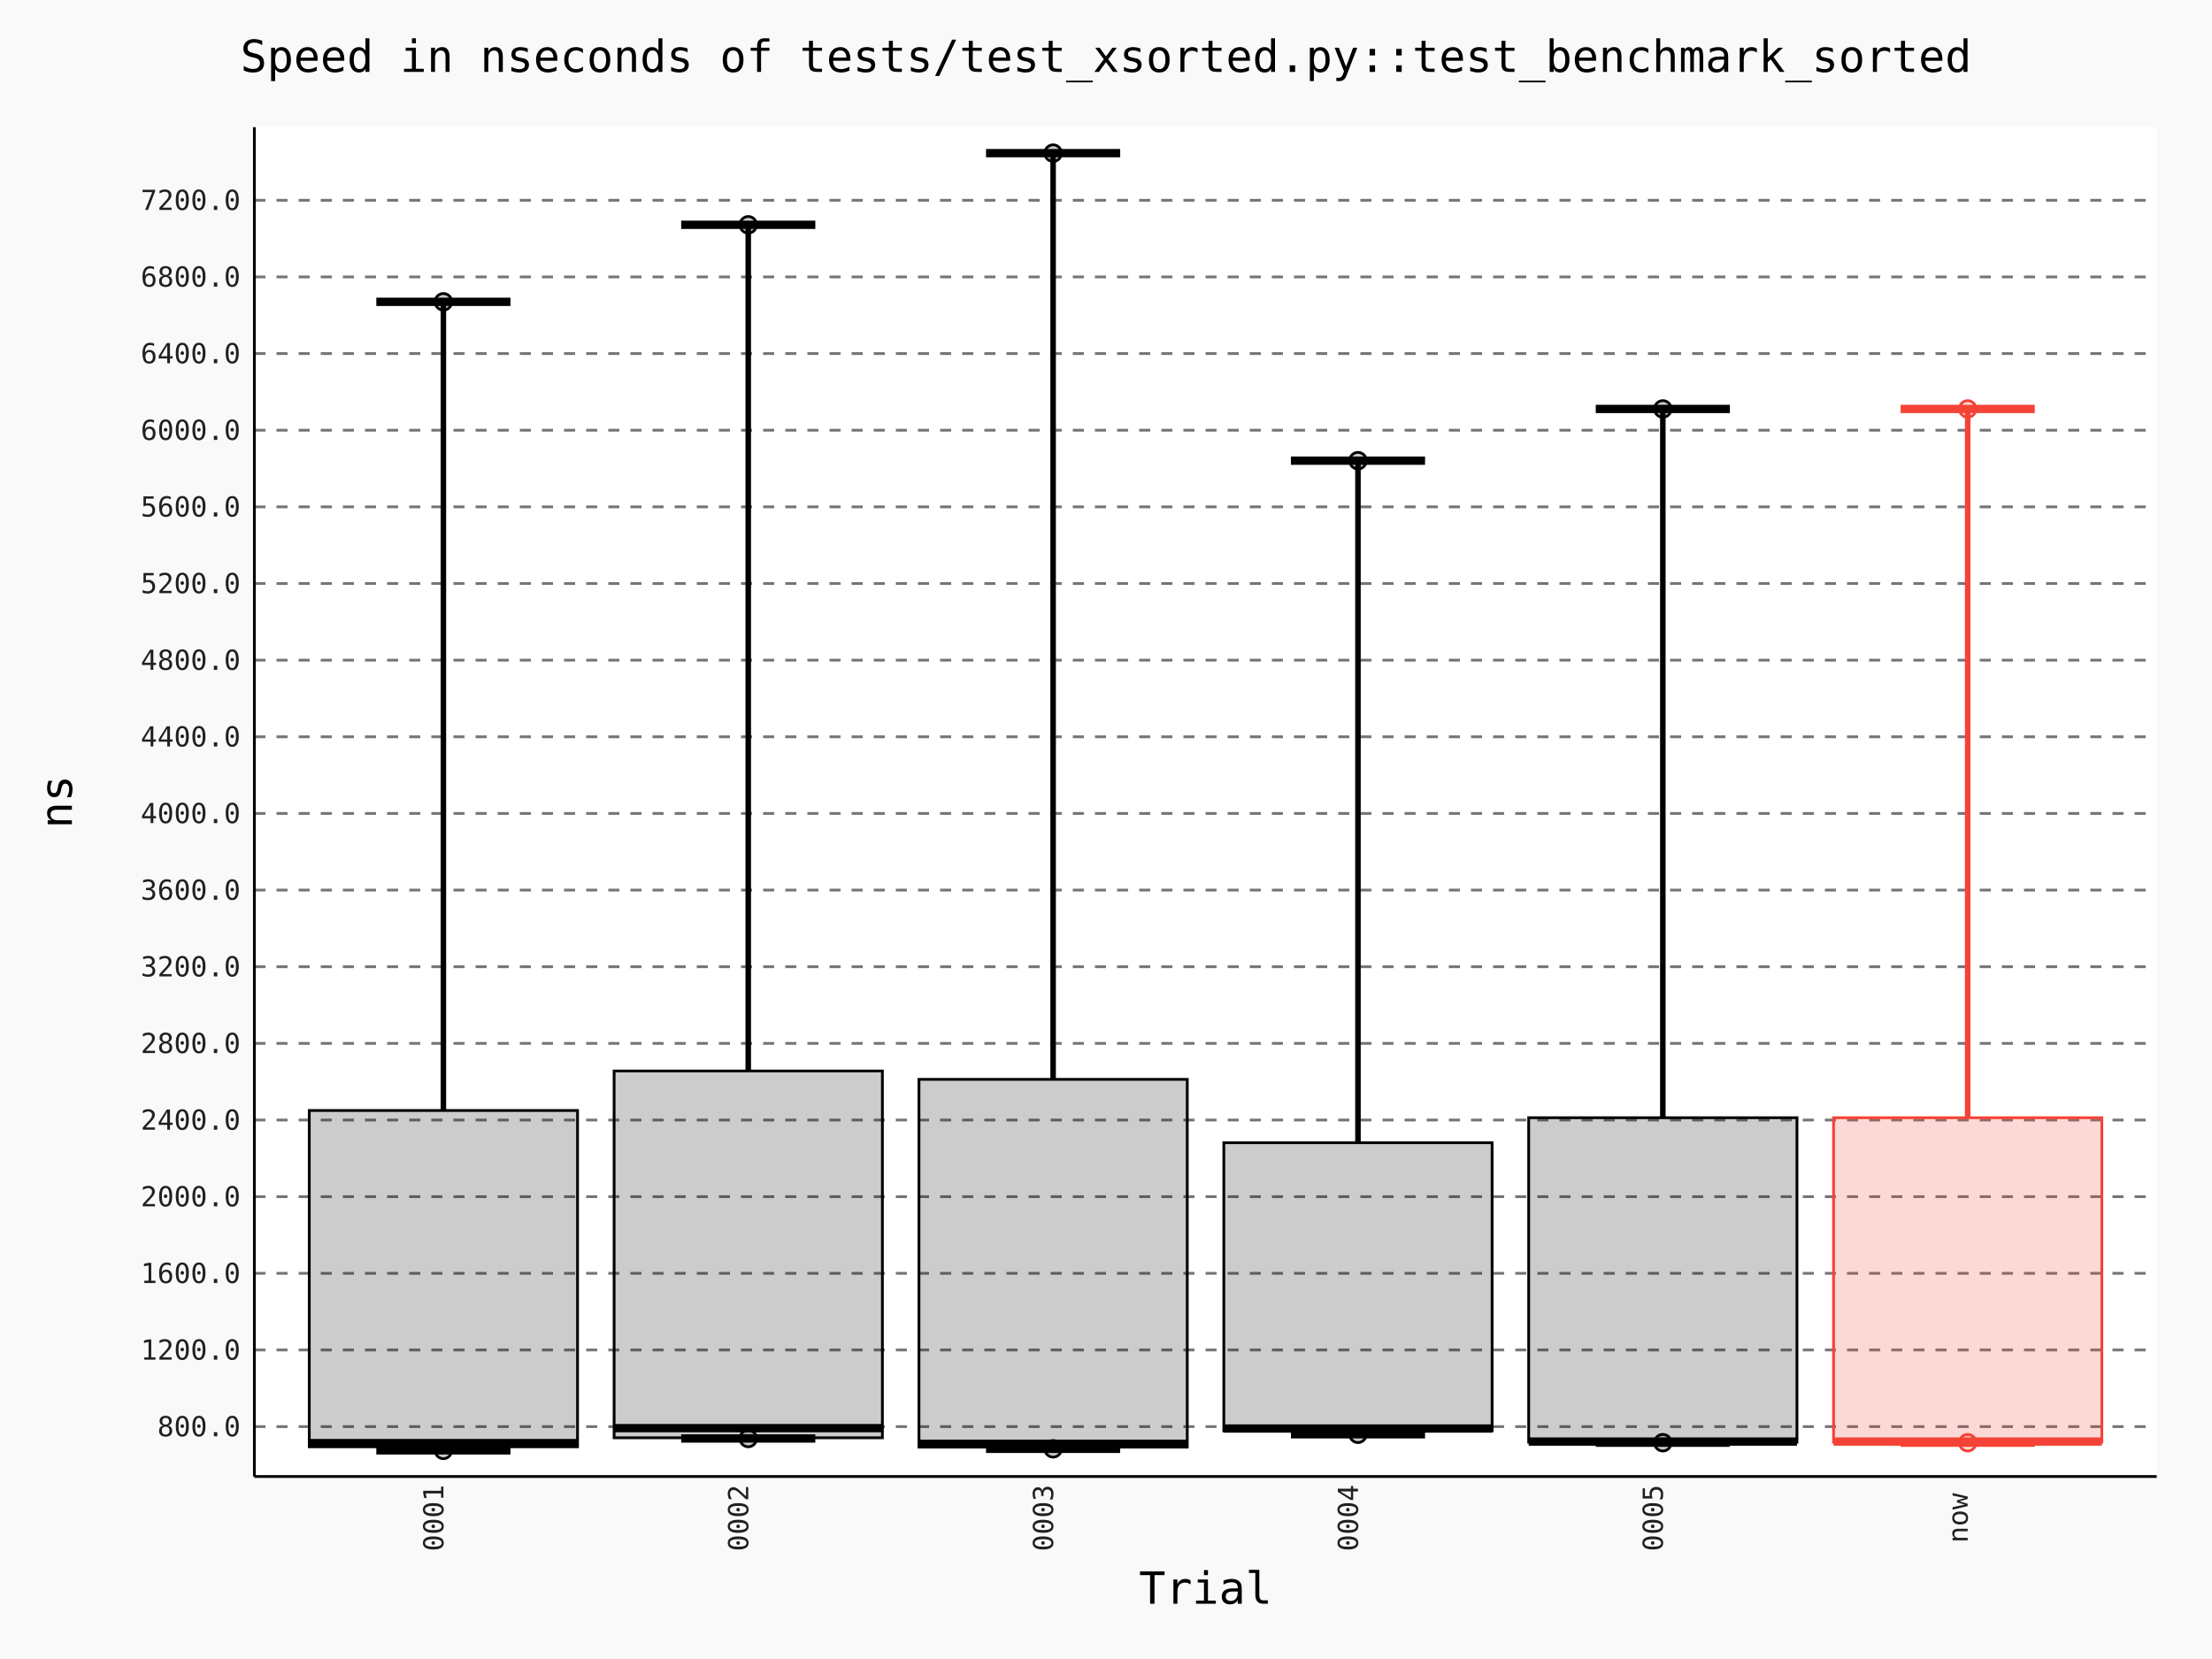
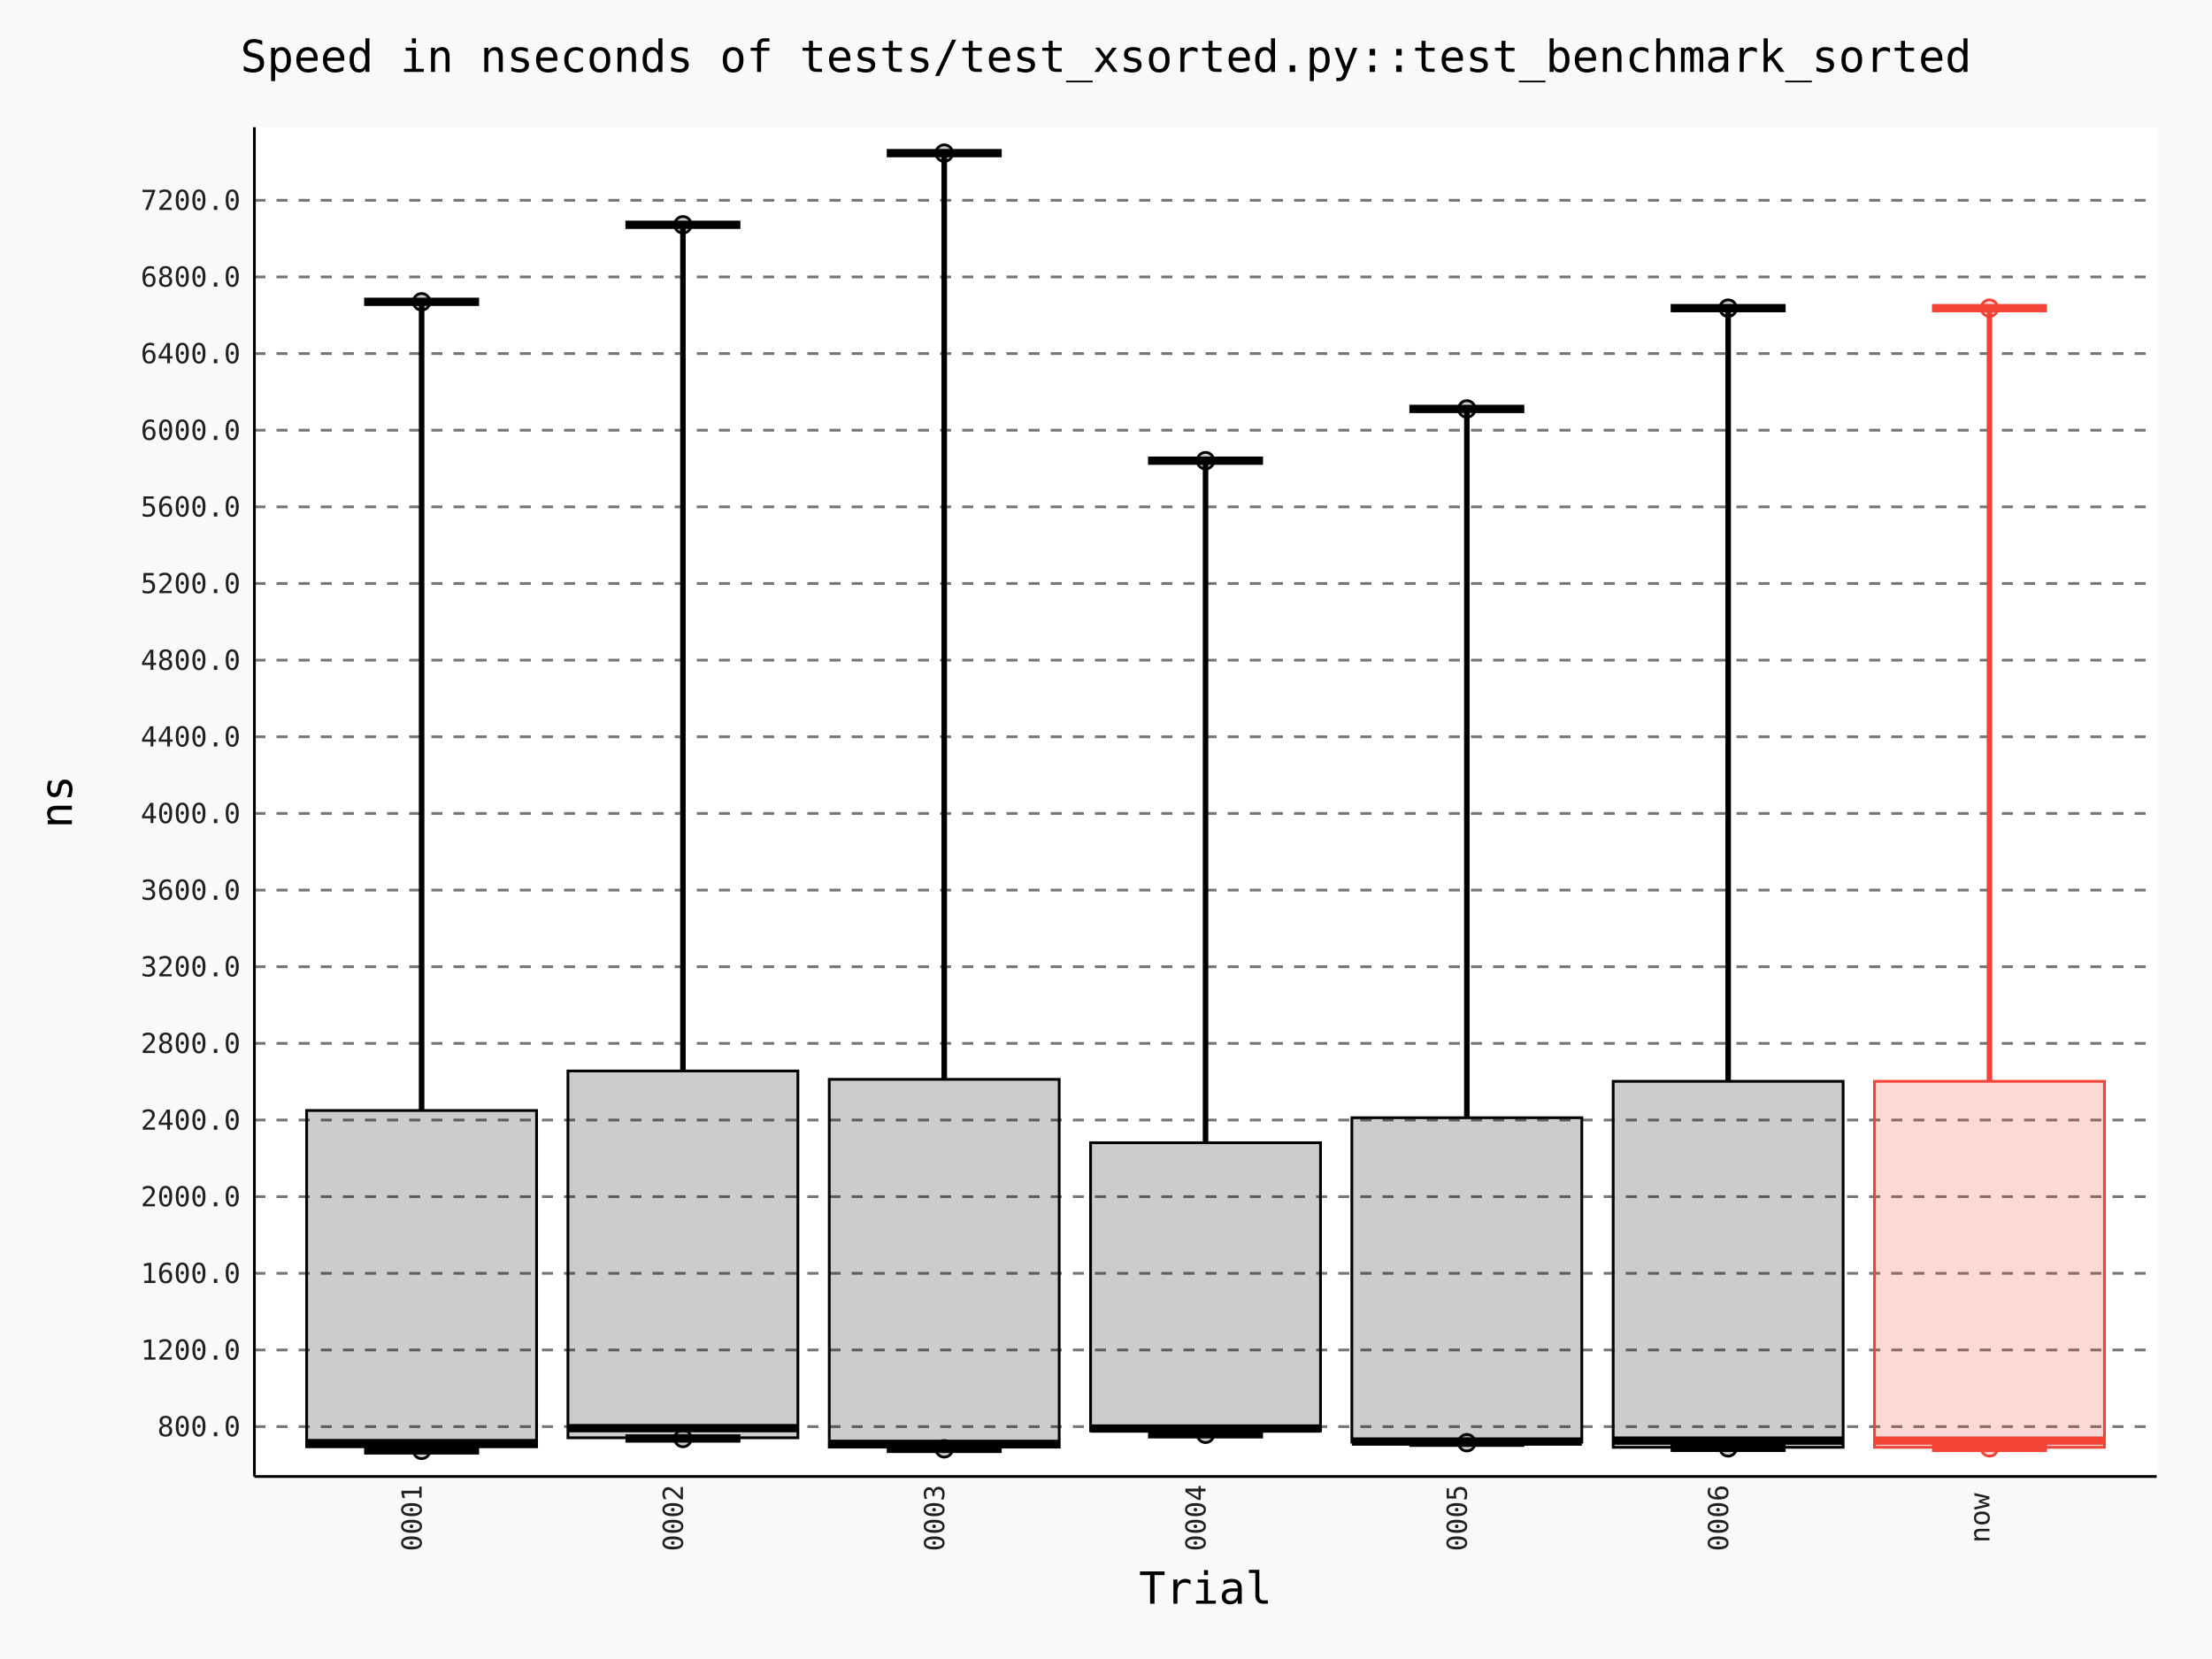
- <svg xmlns="http://www.w3.org/2000/svg" class="pygal-chart" id="chart-e57291ea-35cc-4e3e-8e51-6e8e116f9c9f" viewBox="0 0 800 600">
+ <svg xmlns="http://www.w3.org/2000/svg" class="pygal-chart" id="chart-703d6a70-300f-4a67-9f23-c369bc097e42" viewBox="0 0 800 600">
  <defs>
-     <style type="text/css">#chart-e57291ea-35cc-4e3e-8e51-6e8e116f9c9f{-webkit-user-select:none;-webkit-font-smoothing:antialiased;font-family:Consolas,"Deja Vu Sans Mono","Bitstream Vera Sans Mono","Courier New",monospace}#chart-e57291ea-35cc-4e3e-8e51-6e8e116f9c9f .title{font-family:Consolas,"Deja Vu Sans Mono","Bitstream Vera Sans Mono","Courier New",monospace;font-size:16px}#chart-e57291ea-35cc-4e3e-8e51-6e8e116f9c9f .legends .legend text{font-family:Consolas,"Deja Vu Sans Mono","Bitstream Vera Sans Mono","Courier New",monospace;font-size:14px}#chart-e57291ea-35cc-4e3e-8e51-6e8e116f9c9f .axis text{font-family:Consolas,"Deja Vu Sans Mono","Bitstream Vera Sans Mono","Courier New",monospace;font-size:10px}#chart-e57291ea-35cc-4e3e-8e51-6e8e116f9c9f .axis text.major{font-family:Consolas,"Deja Vu Sans Mono","Bitstream Vera Sans Mono","Courier New",monospace;font-size:10px}#chart-e57291ea-35cc-4e3e-8e51-6e8e116f9c9f .series text{font-family:Consolas,"Deja Vu Sans Mono","Bitstream Vera Sans Mono","Courier New",monospace;font-size:8px}#chart-e57291ea-35cc-4e3e-8e51-6e8e116f9c9f .tooltip{font-family:Consolas,"Deja Vu Sans Mono","Bitstream Vera Sans Mono","Courier New",monospace;font-size:14px}#chart-e57291ea-35cc-4e3e-8e51-6e8e116f9c9f text.no_data{font-family:Consolas,"Deja Vu Sans Mono","Bitstream Vera Sans Mono","Courier New",monospace;font-size:64px}
- #chart-e57291ea-35cc-4e3e-8e51-6e8e116f9c9f{background-color:rgba(249,249,249,1)}#chart-e57291ea-35cc-4e3e-8e51-6e8e116f9c9f path,#chart-e57291ea-35cc-4e3e-8e51-6e8e116f9c9f line,#chart-e57291ea-35cc-4e3e-8e51-6e8e116f9c9f rect,#chart-e57291ea-35cc-4e3e-8e51-6e8e116f9c9f circle{-webkit-transition:150ms;-moz-transition:150ms;transition:150ms}#chart-e57291ea-35cc-4e3e-8e51-6e8e116f9c9f .graph &gt; .background{fill:rgba(249,249,249,1)}#chart-e57291ea-35cc-4e3e-8e51-6e8e116f9c9f .plot &gt; .background{fill:rgba(255,255,255,1)}#chart-e57291ea-35cc-4e3e-8e51-6e8e116f9c9f .graph{fill:rgba(0,0,0,.87)}#chart-e57291ea-35cc-4e3e-8e51-6e8e116f9c9f text.no_data{fill:rgba(0,0,0,1)}#chart-e57291ea-35cc-4e3e-8e51-6e8e116f9c9f .title{fill:rgba(0,0,0,1)}#chart-e57291ea-35cc-4e3e-8e51-6e8e116f9c9f .legends .legend text{fill:rgba(0,0,0,.87)}#chart-e57291ea-35cc-4e3e-8e51-6e8e116f9c9f .legends .legend:hover text{fill:rgba(0,0,0,1)}#chart-e57291ea-35cc-4e3e-8e51-6e8e116f9c9f .axis .line{stroke:rgba(0,0,0,1)}#chart-e57291ea-35cc-4e3e-8e51-6e8e116f9c9f .axis .guide.line{stroke:rgba(0,0,0,.54)}#chart-e57291ea-35cc-4e3e-8e51-6e8e116f9c9f .axis .major.line{stroke:rgba(0,0,0,.87)}#chart-e57291ea-35cc-4e3e-8e51-6e8e116f9c9f .axis text.major{fill:rgba(0,0,0,1)}#chart-e57291ea-35cc-4e3e-8e51-6e8e116f9c9f .axis.y .guides:hover .guide.line,#chart-e57291ea-35cc-4e3e-8e51-6e8e116f9c9f .line-graph .axis.x .guides:hover .guide.line,#chart-e57291ea-35cc-4e3e-8e51-6e8e116f9c9f .stackedline-graph .axis.x .guides:hover .guide.line,#chart-e57291ea-35cc-4e3e-8e51-6e8e116f9c9f .xy-graph .axis.x .guides:hover .guide.line{stroke:rgba(0,0,0,1)}#chart-e57291ea-35cc-4e3e-8e51-6e8e116f9c9f .axis .guides:hover text{fill:rgba(0,0,0,1)}#chart-e57291ea-35cc-4e3e-8e51-6e8e116f9c9f .reactive{fill-opacity:.7}#chart-e57291ea-35cc-4e3e-8e51-6e8e116f9c9f .reactive.active,#chart-e57291ea-35cc-4e3e-8e51-6e8e116f9c9f .active .reactive{fill-opacity:.8;stroke-width:4}#chart-e57291ea-35cc-4e3e-8e51-6e8e116f9c9f .series text{fill:rgba(0,0,0,1)}#chart-e57291ea-35cc-4e3e-8e51-6e8e116f9c9f .tooltip rect{fill:rgba(255,255,255,1);stroke:rgba(0,0,0,1);-webkit-transition:opacity 150ms;-moz-transition:opacity 150ms;transition:opacity 150ms}#chart-e57291ea-35cc-4e3e-8e51-6e8e116f9c9f .tooltip .label{fill:rgba(0,0,0,.87)}#chart-e57291ea-35cc-4e3e-8e51-6e8e116f9c9f .tooltip .label{fill:rgba(0,0,0,.87)}#chart-e57291ea-35cc-4e3e-8e51-6e8e116f9c9f .tooltip .legend{font-size:.8em;fill:rgba(0,0,0,.54)}#chart-e57291ea-35cc-4e3e-8e51-6e8e116f9c9f .tooltip .x_label{font-size:.6em;fill:rgba(0,0,0,1)}#chart-e57291ea-35cc-4e3e-8e51-6e8e116f9c9f .tooltip .value{font-size:1.5em}#chart-e57291ea-35cc-4e3e-8e51-6e8e116f9c9f .map-element{fill:rgba(0,0,0,.87);stroke:rgba(0,0,0,.54) !important;opacity:.9;stroke-width:3;-webkit-transition:opacity 150ms;-moz-transition:opacity 150ms;transition:opacity 150ms}#chart-e57291ea-35cc-4e3e-8e51-6e8e116f9c9f .map-element:hover{opacity:1;stroke-width:10}#chart-e57291ea-35cc-4e3e-8e51-6e8e116f9c9f .color-0,#chart-e57291ea-35cc-4e3e-8e51-6e8e116f9c9f .color-0 a:visited{stroke:#000000;fill:#000000}#chart-e57291ea-35cc-4e3e-8e51-6e8e116f9c9f .color-1,#chart-e57291ea-35cc-4e3e-8e51-6e8e116f9c9f .color-1 a:visited{stroke:#000000;fill:#000000}#chart-e57291ea-35cc-4e3e-8e51-6e8e116f9c9f .color-2,#chart-e57291ea-35cc-4e3e-8e51-6e8e116f9c9f .color-2 a:visited{stroke:#000000;fill:#000000}#chart-e57291ea-35cc-4e3e-8e51-6e8e116f9c9f .color-3,#chart-e57291ea-35cc-4e3e-8e51-6e8e116f9c9f .color-3 a:visited{stroke:#000000;fill:#000000}#chart-e57291ea-35cc-4e3e-8e51-6e8e116f9c9f .color-4,#chart-e57291ea-35cc-4e3e-8e51-6e8e116f9c9f .color-4 a:visited{stroke:#000000;fill:#000000}#chart-e57291ea-35cc-4e3e-8e51-6e8e116f9c9f .color-5,#chart-e57291ea-35cc-4e3e-8e51-6e8e116f9c9f .color-5 a:visited{stroke:#F44336;fill:#F44336}#chart-e57291ea-35cc-4e3e-8e51-6e8e116f9c9f .text-overlay .color-0 text{fill:white}#chart-e57291ea-35cc-4e3e-8e51-6e8e116f9c9f .text-overlay .color-1 text{fill:white}#chart-e57291ea-35cc-4e3e-8e51-6e8e116f9c9f .text-overlay .color-2 text{fill:white}#chart-e57291ea-35cc-4e3e-8e51-6e8e116f9c9f .text-overlay .color-3 text{fill:white}#chart-e57291ea-35cc-4e3e-8e51-6e8e116f9c9f .text-overlay .color-4 text{fill:white}#chart-e57291ea-35cc-4e3e-8e51-6e8e116f9c9f .text-overlay .color-5 text{fill:black}
- #chart-e57291ea-35cc-4e3e-8e51-6e8e116f9c9f text.no_data{text-anchor:middle}#chart-e57291ea-35cc-4e3e-8e51-6e8e116f9c9f .guide.line{fill-opacity:0}#chart-e57291ea-35cc-4e3e-8e51-6e8e116f9c9f .centered{text-anchor:middle}#chart-e57291ea-35cc-4e3e-8e51-6e8e116f9c9f .title{text-anchor:middle}#chart-e57291ea-35cc-4e3e-8e51-6e8e116f9c9f .legends .legend text{fill-opacity:1}#chart-e57291ea-35cc-4e3e-8e51-6e8e116f9c9f .axis.x text{text-anchor:middle}#chart-e57291ea-35cc-4e3e-8e51-6e8e116f9c9f .axis.x:not(.web) text[transform]{text-anchor:start}#chart-e57291ea-35cc-4e3e-8e51-6e8e116f9c9f .axis.y text{text-anchor:end}#chart-e57291ea-35cc-4e3e-8e51-6e8e116f9c9f .axis.y2 text{text-anchor:start}#chart-e57291ea-35cc-4e3e-8e51-6e8e116f9c9f .axis .guide.line{stroke-dasharray:4,4}#chart-e57291ea-35cc-4e3e-8e51-6e8e116f9c9f .axis .major.guide.line{stroke-dasharray:6,6}#chart-e57291ea-35cc-4e3e-8e51-6e8e116f9c9f .horizontal .axis.y .guide.line,#chart-e57291ea-35cc-4e3e-8e51-6e8e116f9c9f .horizontal .axis.y2 .guide.line,#chart-e57291ea-35cc-4e3e-8e51-6e8e116f9c9f .vertical .axis.x .guide.line{opacity:0}#chart-e57291ea-35cc-4e3e-8e51-6e8e116f9c9f .horizontal .axis.always_show .guide.line,#chart-e57291ea-35cc-4e3e-8e51-6e8e116f9c9f .vertical .axis.always_show .guide.line{opacity:1 !important}#chart-e57291ea-35cc-4e3e-8e51-6e8e116f9c9f .axis.y .guides:hover .guide.line,#chart-e57291ea-35cc-4e3e-8e51-6e8e116f9c9f .axis.y2 .guides:hover .guide.line,#chart-e57291ea-35cc-4e3e-8e51-6e8e116f9c9f .axis.x .guides:hover .guide.line{opacity:1}#chart-e57291ea-35cc-4e3e-8e51-6e8e116f9c9f .axis .guides:hover text{opacity:1}#chart-e57291ea-35cc-4e3e-8e51-6e8e116f9c9f .nofill{fill:none}#chart-e57291ea-35cc-4e3e-8e51-6e8e116f9c9f .subtle-fill{fill-opacity:.2}#chart-e57291ea-35cc-4e3e-8e51-6e8e116f9c9f .dot{stroke-width:1px;fill-opacity:1}#chart-e57291ea-35cc-4e3e-8e51-6e8e116f9c9f .dot.active{stroke-width:5px}#chart-e57291ea-35cc-4e3e-8e51-6e8e116f9c9f .dot.negative{fill:transparent}#chart-e57291ea-35cc-4e3e-8e51-6e8e116f9c9f text,#chart-e57291ea-35cc-4e3e-8e51-6e8e116f9c9f tspan{stroke:none !important}#chart-e57291ea-35cc-4e3e-8e51-6e8e116f9c9f .series text.active{opacity:1}#chart-e57291ea-35cc-4e3e-8e51-6e8e116f9c9f .tooltip rect{fill-opacity:.95;stroke-width:.5}#chart-e57291ea-35cc-4e3e-8e51-6e8e116f9c9f .tooltip text{fill-opacity:1}
+     <style type="text/css">#chart-703d6a70-300f-4a67-9f23-c369bc097e42{-webkit-user-select:none;-webkit-font-smoothing:antialiased;font-family:Consolas,"Deja Vu Sans Mono","Bitstream Vera Sans Mono","Courier New",monospace}#chart-703d6a70-300f-4a67-9f23-c369bc097e42 .title{font-family:Consolas,"Deja Vu Sans Mono","Bitstream Vera Sans Mono","Courier New",monospace;font-size:16px}#chart-703d6a70-300f-4a67-9f23-c369bc097e42 .legends .legend text{font-family:Consolas,"Deja Vu Sans Mono","Bitstream Vera Sans Mono","Courier New",monospace;font-size:14px}#chart-703d6a70-300f-4a67-9f23-c369bc097e42 .axis text{font-family:Consolas,"Deja Vu Sans Mono","Bitstream Vera Sans Mono","Courier New",monospace;font-size:10px}#chart-703d6a70-300f-4a67-9f23-c369bc097e42 .axis text.major{font-family:Consolas,"Deja Vu Sans Mono","Bitstream Vera Sans Mono","Courier New",monospace;font-size:10px}#chart-703d6a70-300f-4a67-9f23-c369bc097e42 .series text{font-family:Consolas,"Deja Vu Sans Mono","Bitstream Vera Sans Mono","Courier New",monospace;font-size:8px}#chart-703d6a70-300f-4a67-9f23-c369bc097e42 .tooltip{font-family:Consolas,"Deja Vu Sans Mono","Bitstream Vera Sans Mono","Courier New",monospace;font-size:14px}#chart-703d6a70-300f-4a67-9f23-c369bc097e42 text.no_data{font-family:Consolas,"Deja Vu Sans Mono","Bitstream Vera Sans Mono","Courier New",monospace;font-size:64px}
+ #chart-703d6a70-300f-4a67-9f23-c369bc097e42{background-color:rgba(249,249,249,1)}#chart-703d6a70-300f-4a67-9f23-c369bc097e42 path,#chart-703d6a70-300f-4a67-9f23-c369bc097e42 line,#chart-703d6a70-300f-4a67-9f23-c369bc097e42 rect,#chart-703d6a70-300f-4a67-9f23-c369bc097e42 circle{-webkit-transition:150ms;-moz-transition:150ms;transition:150ms}#chart-703d6a70-300f-4a67-9f23-c369bc097e42 .graph &gt; .background{fill:rgba(249,249,249,1)}#chart-703d6a70-300f-4a67-9f23-c369bc097e42 .plot &gt; .background{fill:rgba(255,255,255,1)}#chart-703d6a70-300f-4a67-9f23-c369bc097e42 .graph{fill:rgba(0,0,0,.87)}#chart-703d6a70-300f-4a67-9f23-c369bc097e42 text.no_data{fill:rgba(0,0,0,1)}#chart-703d6a70-300f-4a67-9f23-c369bc097e42 .title{fill:rgba(0,0,0,1)}#chart-703d6a70-300f-4a67-9f23-c369bc097e42 .legends .legend text{fill:rgba(0,0,0,.87)}#chart-703d6a70-300f-4a67-9f23-c369bc097e42 .legends .legend:hover text{fill:rgba(0,0,0,1)}#chart-703d6a70-300f-4a67-9f23-c369bc097e42 .axis .line{stroke:rgba(0,0,0,1)}#chart-703d6a70-300f-4a67-9f23-c369bc097e42 .axis .guide.line{stroke:rgba(0,0,0,.54)}#chart-703d6a70-300f-4a67-9f23-c369bc097e42 .axis .major.line{stroke:rgba(0,0,0,.87)}#chart-703d6a70-300f-4a67-9f23-c369bc097e42 .axis text.major{fill:rgba(0,0,0,1)}#chart-703d6a70-300f-4a67-9f23-c369bc097e42 .axis.y .guides:hover .guide.line,#chart-703d6a70-300f-4a67-9f23-c369bc097e42 .line-graph .axis.x .guides:hover .guide.line,#chart-703d6a70-300f-4a67-9f23-c369bc097e42 .stackedline-graph .axis.x .guides:hover .guide.line,#chart-703d6a70-300f-4a67-9f23-c369bc097e42 .xy-graph .axis.x .guides:hover .guide.line{stroke:rgba(0,0,0,1)}#chart-703d6a70-300f-4a67-9f23-c369bc097e42 .axis .guides:hover text{fill:rgba(0,0,0,1)}#chart-703d6a70-300f-4a67-9f23-c369bc097e42 .reactive{fill-opacity:.7}#chart-703d6a70-300f-4a67-9f23-c369bc097e42 .reactive.active,#chart-703d6a70-300f-4a67-9f23-c369bc097e42 .active .reactive{fill-opacity:.8;stroke-width:4}#chart-703d6a70-300f-4a67-9f23-c369bc097e42 .series text{fill:rgba(0,0,0,1)}#chart-703d6a70-300f-4a67-9f23-c369bc097e42 .tooltip rect{fill:rgba(255,255,255,1);stroke:rgba(0,0,0,1);-webkit-transition:opacity 150ms;-moz-transition:opacity 150ms;transition:opacity 150ms}#chart-703d6a70-300f-4a67-9f23-c369bc097e42 .tooltip .label{fill:rgba(0,0,0,.87)}#chart-703d6a70-300f-4a67-9f23-c369bc097e42 .tooltip .label{fill:rgba(0,0,0,.87)}#chart-703d6a70-300f-4a67-9f23-c369bc097e42 .tooltip .legend{font-size:.8em;fill:rgba(0,0,0,.54)}#chart-703d6a70-300f-4a67-9f23-c369bc097e42 .tooltip .x_label{font-size:.6em;fill:rgba(0,0,0,1)}#chart-703d6a70-300f-4a67-9f23-c369bc097e42 .tooltip .value{font-size:1.5em}#chart-703d6a70-300f-4a67-9f23-c369bc097e42 .map-element{fill:rgba(0,0,0,.87);stroke:rgba(0,0,0,.54) !important;opacity:.9;stroke-width:3;-webkit-transition:opacity 150ms;-moz-transition:opacity 150ms;transition:opacity 150ms}#chart-703d6a70-300f-4a67-9f23-c369bc097e42 .map-element:hover{opacity:1;stroke-width:10}#chart-703d6a70-300f-4a67-9f23-c369bc097e42 .color-0,#chart-703d6a70-300f-4a67-9f23-c369bc097e42 .color-0 a:visited{stroke:#000000;fill:#000000}#chart-703d6a70-300f-4a67-9f23-c369bc097e42 .color-1,#chart-703d6a70-300f-4a67-9f23-c369bc097e42 .color-1 a:visited{stroke:#000000;fill:#000000}#chart-703d6a70-300f-4a67-9f23-c369bc097e42 .color-2,#chart-703d6a70-300f-4a67-9f23-c369bc097e42 .color-2 a:visited{stroke:#000000;fill:#000000}#chart-703d6a70-300f-4a67-9f23-c369bc097e42 .color-3,#chart-703d6a70-300f-4a67-9f23-c369bc097e42 .color-3 a:visited{stroke:#000000;fill:#000000}#chart-703d6a70-300f-4a67-9f23-c369bc097e42 .color-4,#chart-703d6a70-300f-4a67-9f23-c369bc097e42 .color-4 a:visited{stroke:#000000;fill:#000000}#chart-703d6a70-300f-4a67-9f23-c369bc097e42 .color-5,#chart-703d6a70-300f-4a67-9f23-c369bc097e42 .color-5 a:visited{stroke:#000000;fill:#000000}#chart-703d6a70-300f-4a67-9f23-c369bc097e42 .color-6,#chart-703d6a70-300f-4a67-9f23-c369bc097e42 .color-6 a:visited{stroke:#F44336;fill:#F44336}#chart-703d6a70-300f-4a67-9f23-c369bc097e42 .text-overlay .color-0 text{fill:white}#chart-703d6a70-300f-4a67-9f23-c369bc097e42 .text-overlay .color-1 text{fill:white}#chart-703d6a70-300f-4a67-9f23-c369bc097e42 .text-overlay .color-2 text{fill:white}#chart-703d6a70-300f-4a67-9f23-c369bc097e42 .text-overlay .color-3 text{fill:white}#chart-703d6a70-300f-4a67-9f23-c369bc097e42 .text-overlay .color-4 text{fill:white}#chart-703d6a70-300f-4a67-9f23-c369bc097e42 .text-overlay .color-5 text{fill:white}#chart-703d6a70-300f-4a67-9f23-c369bc097e42 .text-overlay .color-6 text{fill:black}
+ #chart-703d6a70-300f-4a67-9f23-c369bc097e42 text.no_data{text-anchor:middle}#chart-703d6a70-300f-4a67-9f23-c369bc097e42 .guide.line{fill-opacity:0}#chart-703d6a70-300f-4a67-9f23-c369bc097e42 .centered{text-anchor:middle}#chart-703d6a70-300f-4a67-9f23-c369bc097e42 .title{text-anchor:middle}#chart-703d6a70-300f-4a67-9f23-c369bc097e42 .legends .legend text{fill-opacity:1}#chart-703d6a70-300f-4a67-9f23-c369bc097e42 .axis.x text{text-anchor:middle}#chart-703d6a70-300f-4a67-9f23-c369bc097e42 .axis.x:not(.web) text[transform]{text-anchor:start}#chart-703d6a70-300f-4a67-9f23-c369bc097e42 .axis.y text{text-anchor:end}#chart-703d6a70-300f-4a67-9f23-c369bc097e42 .axis.y2 text{text-anchor:start}#chart-703d6a70-300f-4a67-9f23-c369bc097e42 .axis .guide.line{stroke-dasharray:4,4}#chart-703d6a70-300f-4a67-9f23-c369bc097e42 .axis .major.guide.line{stroke-dasharray:6,6}#chart-703d6a70-300f-4a67-9f23-c369bc097e42 .horizontal .axis.y .guide.line,#chart-703d6a70-300f-4a67-9f23-c369bc097e42 .horizontal .axis.y2 .guide.line,#chart-703d6a70-300f-4a67-9f23-c369bc097e42 .vertical .axis.x .guide.line{opacity:0}#chart-703d6a70-300f-4a67-9f23-c369bc097e42 .horizontal .axis.always_show .guide.line,#chart-703d6a70-300f-4a67-9f23-c369bc097e42 .vertical .axis.always_show .guide.line{opacity:1 !important}#chart-703d6a70-300f-4a67-9f23-c369bc097e42 .axis.y .guides:hover .guide.line,#chart-703d6a70-300f-4a67-9f23-c369bc097e42 .axis.y2 .guides:hover .guide.line,#chart-703d6a70-300f-4a67-9f23-c369bc097e42 .axis.x .guides:hover .guide.line{opacity:1}#chart-703d6a70-300f-4a67-9f23-c369bc097e42 .axis .guides:hover text{opacity:1}#chart-703d6a70-300f-4a67-9f23-c369bc097e42 .nofill{fill:none}#chart-703d6a70-300f-4a67-9f23-c369bc097e42 .subtle-fill{fill-opacity:.2}#chart-703d6a70-300f-4a67-9f23-c369bc097e42 .dot{stroke-width:1px;fill-opacity:1}#chart-703d6a70-300f-4a67-9f23-c369bc097e42 .dot.active{stroke-width:5px}#chart-703d6a70-300f-4a67-9f23-c369bc097e42 .dot.negative{fill:transparent}#chart-703d6a70-300f-4a67-9f23-c369bc097e42 text,#chart-703d6a70-300f-4a67-9f23-c369bc097e42 tspan{stroke:none !important}#chart-703d6a70-300f-4a67-9f23-c369bc097e42 .series text.active{opacity:1}#chart-703d6a70-300f-4a67-9f23-c369bc097e42 .tooltip rect{fill-opacity:.95;stroke-width:.5}#chart-703d6a70-300f-4a67-9f23-c369bc097e42 .tooltip text{fill-opacity:1}
.axis.x text{text-anchor:middle !important}.tooltip .value{font-size:1em !important}</style>
  </defs>
  <g class="graph plot-graph vertical">
    <rect class="background" height="600" width="800" x="0" y="0" />
    <g class="plot" transform="translate(92, 46)">
      <rect class="background" height="488" width="688.0" x="0" y="0" />
      <g class="axis y">
        <path class="line" d="M0 488 h688" />
        <g class="guides">
          <path class="guide line" d="M0 469.953 h688" />
          <text class="" x="-5" y="473.453">800.0</text>
        </g>
        <g class="guides">
          <path class="guide line" d="M0 442.233 h688" />
          <text class="" x="-5" y="445.733">1200.0</text>
        </g>
        <g class="guides">
          <path class="guide line" d="M0 414.513 h688" />
          <text class="" x="-5" y="418.013">1600.0</text>
        </g>
        <g class="guides">
          <path class="guide line" d="M0 386.793 h688" />
          <text class="" x="-5" y="390.293">2000.0</text>
        </g>
        <g class="guides">
          <path class="guide line" d="M0 359.073 h688" />
          <text class="" x="-5" y="362.573">2400.0</text>
        </g>
        <g class="guides">
          <path class="guide line" d="M0 331.353 h688" />
          <text class="" x="-5" y="334.853">2800.0</text>
        </g>
        <g class="guides">
          <path class="guide line" d="M0 303.633 h688" />
          <text class="" x="-5" y="307.133">3200.0</text>
        </g>
        <g class="guides">
          <path class="guide line" d="M0 275.913 h688" />
          <text class="" x="-5" y="279.413">3600.0</text>
        </g>
        <g class="guides">
          <path class="guide line" d="M0 248.193 h688" />
          <text class="" x="-5" y="251.693">4000.0</text>
        </g>
        <g class="guides">
          <path class="guide line" d="M0 220.473 h688" />
          <text class="" x="-5" y="223.973">4400.0</text>
        </g>
        <g class="guides">
          <path class="guide line" d="M0 192.753 h688" />
          <text class="" x="-5" y="196.253">4800.0</text>
        </g>
        <g class="guides">
          <path class="guide line" d="M0 165.033 h688" />
          <text class="" x="-5" y="168.533">5200.0</text>
        </g>
        <g class="guides">
          <path class="guide line" d="M0 137.313 h688" />
          <text class="" x="-5" y="140.813">5600.0</text>
        </g>
        <g class="guides">
          <path class="guide line" d="M0 109.593 h688" />
          <text class="" x="-5" y="113.093">6000.0</text>
        </g>
        <g class="guides">
          <path class="guide line" d="M0 81.872 h688" />
          <text class="" x="-5" y="85.372">6400.0</text>
        </g>
        <g class="guides">
          <path class="guide line" d="M0 54.152 h688" />
          <text class="" x="-5" y="57.652">6800.0</text>
        </g>
        <g class="guides">
          <path class="guide line" d="M0 26.432 h688" />
          <text class="" x="-5" y="29.932">7200.0</text>
        </g>
      </g>
      <g class="axis x">
        <path class="line" d="M0 0 v488" />
        <g class="guides">
-           <path class="guide line" d="M68.359 0 v488" />
-           <text class="" transform="rotate(-90 68.35897 503)" x="68.359" y="503.0">0001</text>
-         </g>
-         <g class="guides">
-           <path class="guide line" d="M178.615 0 v488" />
-           <text class="" transform="rotate(-90 178.6154 503)" x="178.615" y="503.0">0002</text>
-         </g>
-         <g class="guides">
-           <path class="guide line" d="M288.872 0 v488" />
-           <text class="" transform="rotate(-90 288.8718 503)" x="288.872" y="503.0">0003</text>
-         </g>
-         <g class="guides">
-           <path class="guide line" d="M399.128 0 v488" />
-           <text class="" transform="rotate(-90 399.1282 503)" x="399.128" y="503.0">0004</text>
-         </g>
-         <g class="guides">
-           <path class="guide line" d="M509.385 0 v488" />
-           <text class="" transform="rotate(-90 509.3846 503)" x="509.385" y="503.0">0005</text>
-         </g>
-         <g class="guides">
-           <path class="guide line" d="M619.641 0 v488" />
-           <text class="" transform="rotate(-90 619.641 503)" x="619.641" y="503.0">now</text>
+           <path class="guide line" d="M60.484 0 v488" />
+           <text class="" transform="rotate(-90 60.48352 503)" x="60.484" y="503.0">0001</text>
+         </g>
+         <g class="guides">
+           <path class="guide line" d="M154.989 0 v488" />
+           <text class="" transform="rotate(-90 154.989 503)" x="154.989" y="503.0">0002</text>
+         </g>
+         <g class="guides">
+           <path class="guide line" d="M249.495 0 v488" />
+           <text class="" transform="rotate(-90 249.4945 503)" x="249.495" y="503.0">0003</text>
+         </g>
+         <g class="guides">
+           <path class="guide line" d="M344 0 v488" />
+           <text class="" transform="rotate(-90 344 503)" x="344.0" y="503.0">0004</text>
+         </g>
+         <g class="guides">
+           <path class="guide line" d="M438.505 0 v488" />
+           <text class="" transform="rotate(-90 438.5055 503)" x="438.505" y="503.0">0005</text>
+         </g>
+         <g class="guides">
+           <path class="guide line" d="M533.011 0 v488" />
+           <text class="" transform="rotate(-90 533.011 503)" x="533.011" y="503.0">0006</text>
+         </g>
+         <g class="guides">
+           <path class="guide line" d="M627.516 0 v488" />
+           <text class="" transform="rotate(-90 627.5165 503)" x="627.516" y="503.0">now</text>
        </g>
      </g>
      <g class="series serie-0 color-0">
        <g class="boxes">
          <g class="box">
-             <path class="reactive tooltip-trigger" d="M44.103 478.546 L92.615 478.546" stroke-width="3" />
-             <path class="reactive tooltip-trigger" d="M19.846 475.912 L116.872 475.912" stroke-width="3" />
-             <path class="reactive tooltip-trigger" d="M44.103 63.161 L92.615 63.161" stroke-width="3" />
-             <path class="reactive tooltip-trigger" d="M68.359 478.546 L68.359 477.247" stroke-width="2" />
-             <path class="reactive tooltip-trigger" d="M68.359 63.161 L68.359 355.625" stroke-width="2" />
-             <rect class="subtle-fill reactive tooltip-trigger" height="121.622" width="97.026" x="19.846" y="355.625" />
-             <circle class="subtle-fill reactive tooltip-trigger" cx="68.359" cy="478.546" r="3" />
-             <circle class="subtle-fill reactive tooltip-trigger" cx="68.359" cy="63.161" r="3" />
+             <path class="reactive tooltip-trigger" d="M39.692 478.546 L81.275 478.546" stroke-width="3" />
+             <path class="reactive tooltip-trigger" d="M18.901 475.912 L102.066 475.912" stroke-width="3" />
+             <path class="reactive tooltip-trigger" d="M39.692 63.161 L81.275 63.161" stroke-width="3" />
+             <path class="reactive tooltip-trigger" d="M60.484 478.546 L60.484 477.247" stroke-width="2" />
+             <path class="reactive tooltip-trigger" d="M60.484 63.161 L60.484 355.625" stroke-width="2" />
+             <rect class="subtle-fill reactive tooltip-trigger" height="121.622" width="83.165" x="18.901" y="355.625" />
+             <circle class="subtle-fill reactive tooltip-trigger" cx="60.484" cy="478.546" r="3" />
+             <circle class="subtle-fill reactive tooltip-trigger" cx="60.484" cy="63.161" r="3" />
          </g>
        </g>
      </g>
      <g class="series serie-1 color-1">
        <g class="boxes">
          <g class="box">
-             <path class="reactive tooltip-trigger" d="M154.359 474.249 L202.872 474.249" stroke-width="3" />
-             <path class="reactive tooltip-trigger" d="M130.103 470.507 L227.128 470.507" stroke-width="3" />
-             <path class="reactive tooltip-trigger" d="M154.359 35.303 L202.872 35.303" stroke-width="3" />
-             <path class="reactive tooltip-trigger" d="M178.615 474.249 L178.615 473.99" stroke-width="2" />
-             <path class="reactive tooltip-trigger" d="M178.615 35.303 L178.615 341.332" stroke-width="2" />
-             <rect class="subtle-fill reactive tooltip-trigger" height="132.658" width="97.026" x="130.103" y="341.332" />
-             <circle class="subtle-fill reactive tooltip-trigger" cx="178.615" cy="474.249" r="3" />
-             <circle class="subtle-fill reactive tooltip-trigger" cx="178.615" cy="35.303" r="3" />
+             <path class="reactive tooltip-trigger" d="M134.198 474.249 L175.78 474.249" stroke-width="3" />
+             <path class="reactive tooltip-trigger" d="M113.407 470.507 L196.571 470.507" stroke-width="3" />
+             <path class="reactive tooltip-trigger" d="M134.198 35.303 L175.78 35.303" stroke-width="3" />
+             <path class="reactive tooltip-trigger" d="M154.989 474.249 L154.989 473.99" stroke-width="2" />
+             <path class="reactive tooltip-trigger" d="M154.989 35.303 L154.989 341.332" stroke-width="2" />
+             <rect class="subtle-fill reactive tooltip-trigger" height="132.658" width="83.165" x="113.407" y="341.332" />
+             <circle class="subtle-fill reactive tooltip-trigger" cx="154.989" cy="474.249" r="3" />
+             <circle class="subtle-fill reactive tooltip-trigger" cx="154.989" cy="35.303" r="3" />
          </g>
        </g>
      </g>
      <g class="series serie-2 color-2">
        <g class="boxes">
          <g class="box">
-             <path class="reactive tooltip-trigger" d="M264.615 477.992 L313.128 477.992" stroke-width="3" />
-             <path class="reactive tooltip-trigger" d="M240.359 476.19 L337.385 476.19" stroke-width="3" />
-             <path class="reactive tooltip-trigger" d="M264.615 9.385 L313.128 9.385" stroke-width="3" />
-             <path class="reactive tooltip-trigger" d="M288.872 477.992 L288.872 477.368" stroke-width="2" />
-             <path class="reactive tooltip-trigger" d="M288.872 9.385 L288.872 344.364" stroke-width="2" />
-             <rect class="subtle-fill reactive tooltip-trigger" height="133.004" width="97.026" x="240.359" y="344.364" />
-             <circle class="subtle-fill reactive tooltip-trigger" cx="288.872" cy="477.992" r="3" />
-             <circle class="subtle-fill reactive tooltip-trigger" cx="288.872" cy="9.385" r="3" />
+             <path class="reactive tooltip-trigger" d="M228.703 477.992 L270.286 477.992" stroke-width="3" />
+             <path class="reactive tooltip-trigger" d="M207.912 476.19 L291.077 476.19" stroke-width="3" />
+             <path class="reactive tooltip-trigger" d="M228.703 9.385 L270.286 9.385" stroke-width="3" />
+             <path class="reactive tooltip-trigger" d="M249.495 477.992 L249.495 477.368" stroke-width="2" />
+             <path class="reactive tooltip-trigger" d="M249.495 9.385 L249.495 344.364" stroke-width="2" />
+             <rect class="subtle-fill reactive tooltip-trigger" height="133.004" width="83.165" x="207.912" y="344.364" />
+             <circle class="subtle-fill reactive tooltip-trigger" cx="249.495" cy="477.992" r="3" />
+             <circle class="subtle-fill reactive tooltip-trigger" cx="249.495" cy="9.385" r="3" />
          </g>
        </g>
      </g>
      <g class="series serie-3 color-3">
        <g class="boxes">
          <g class="box">
-             <path class="reactive tooltip-trigger" d="M374.872 472.725 L423.385 472.725" stroke-width="3" />
-             <path class="reactive tooltip-trigger" d="M350.615 470.646 L447.641 470.646" stroke-width="3" />
-             <path class="reactive tooltip-trigger" d="M374.872 120.611 L423.385 120.611" stroke-width="3" />
-             <path class="reactive tooltip-trigger" d="M399.128 472.725 L399.128 471.477" stroke-width="2" />
-             <path class="reactive tooltip-trigger" d="M399.128 120.611 L399.128 367.285" stroke-width="2" />
-             <rect class="subtle-fill reactive tooltip-trigger" height="104.193" width="97.026" x="350.615" y="367.285" />
-             <circle class="subtle-fill reactive tooltip-trigger" cx="399.128" cy="472.725" r="3" />
-             <circle class="subtle-fill reactive tooltip-trigger" cx="399.128" cy="120.611" r="3" />
+             <path class="reactive tooltip-trigger" d="M323.209 472.725 L364.791 472.725" stroke-width="3" />
+             <path class="reactive tooltip-trigger" d="M302.418 470.646 L385.582 470.646" stroke-width="3" />
+             <path class="reactive tooltip-trigger" d="M323.209 120.611 L364.791 120.611" stroke-width="3" />
+             <path class="reactive tooltip-trigger" d="M344 472.725 L344 471.477" stroke-width="2" />
+             <path class="reactive tooltip-trigger" d="M344 120.611 L344 367.285" stroke-width="2" />
+             <rect class="subtle-fill reactive tooltip-trigger" height="104.193" width="83.165" x="302.418" y="367.285" />
+             <circle class="subtle-fill reactive tooltip-trigger" cx="344.0" cy="472.725" r="3" />
+             <circle class="subtle-fill reactive tooltip-trigger" cx="344.0" cy="120.611" r="3" />
          </g>
        </g>
      </g>
      <g class="series serie-4 color-4">
        <g class="boxes">
          <g class="box">
-             <path class="reactive tooltip-trigger" d="M485.128 475.774 L533.641 475.774" stroke-width="3" />
-             <path class="reactive tooltip-trigger" d="M460.872 475.358 L557.897 475.358" stroke-width="3" />
-             <path class="reactive tooltip-trigger" d="M485.128 101.9 L533.641 101.9" stroke-width="3" />
-             <path class="reactive tooltip-trigger" d="M509.385 475.774 L509.385 475.566" stroke-width="2" />
-             <path class="reactive tooltip-trigger" d="M509.385 101.9 L509.385 358.241" stroke-width="2" />
-             <rect class="subtle-fill reactive tooltip-trigger" height="117.325" width="97.026" x="460.872" y="358.241" />
-             <circle class="subtle-fill reactive tooltip-trigger" cx="509.385" cy="475.774" r="3" />
-             <circle class="subtle-fill reactive tooltip-trigger" cx="509.385" cy="101.9" r="3" />
+             <path class="reactive tooltip-trigger" d="M417.714 475.774 L459.297 475.774" stroke-width="3" />
+             <path class="reactive tooltip-trigger" d="M396.923 475.358 L480.088 475.358" stroke-width="3" />
+             <path class="reactive tooltip-trigger" d="M417.714 101.9 L459.297 101.9" stroke-width="3" />
+             <path class="reactive tooltip-trigger" d="M438.505 475.774 L438.505 475.566" stroke-width="2" />
+             <path class="reactive tooltip-trigger" d="M438.505 101.9 L438.505 358.241" stroke-width="2" />
+             <rect class="subtle-fill reactive tooltip-trigger" height="117.325" width="83.165" x="396.923" y="358.241" />
+             <circle class="subtle-fill reactive tooltip-trigger" cx="438.505" cy="475.774" r="3" />
+             <circle class="subtle-fill reactive tooltip-trigger" cx="438.505" cy="101.9" r="3" />
          </g>
        </g>
      </g>
      <g class="series serie-5 color-5">
        <g class="boxes">
          <g class="box">
-             <path class="reactive tooltip-trigger" d="M595.385 475.774 L643.897 475.774" stroke-width="3" />
-             <path class="reactive tooltip-trigger" d="M571.128 475.358 L668.154 475.358" stroke-width="3" />
-             <path class="reactive tooltip-trigger" d="M595.385 101.9 L643.897 101.9" stroke-width="3" />
-             <path class="reactive tooltip-trigger" d="M619.641 475.774 L619.641 475.566" stroke-width="2" />
-             <path class="reactive tooltip-trigger" d="M619.641 101.9 L619.641 358.241" stroke-width="2" />
-             <rect class="subtle-fill reactive tooltip-trigger" height="117.325" width="97.026" x="571.128" y="358.241" />
-             <circle class="subtle-fill reactive tooltip-trigger" cx="619.641" cy="475.774" r="3" />
-             <circle class="subtle-fill reactive tooltip-trigger" cx="619.641" cy="101.9" r="3" />
+             <path class="reactive tooltip-trigger" d="M512.22 477.645 L553.802 477.645" stroke-width="3" />
+             <path class="reactive tooltip-trigger" d="M491.429 475.012 L574.593 475.012" stroke-width="3" />
+             <path class="reactive tooltip-trigger" d="M512.22 65.448 L553.802 65.448" stroke-width="3" />
+             <path class="reactive tooltip-trigger" d="M533.011 477.645 L533.011 477.437" stroke-width="2" />
+             <path class="reactive tooltip-trigger" d="M533.011 65.448 L533.011 345.074" stroke-width="2" />
+             <rect class="subtle-fill reactive tooltip-trigger" height="132.363" width="83.165" x="491.429" y="345.074" />
+             <circle class="subtle-fill reactive tooltip-trigger" cx="533.011" cy="477.645" r="3" />
+             <circle class="subtle-fill reactive tooltip-trigger" cx="533.011" cy="65.448" r="3" />
+           </g>
+         </g>
+       </g>
+       <g class="series serie-6 color-6">
+         <g class="boxes">
+           <g class="box">
+             <path class="reactive tooltip-trigger" d="M606.725 477.645 L648.308 477.645" stroke-width="3" />
+             <path class="reactive tooltip-trigger" d="M585.934 475.012 L669.099 475.012" stroke-width="3" />
+             <path class="reactive tooltip-trigger" d="M606.725 65.448 L648.308 65.448" stroke-width="3" />
+             <path class="reactive tooltip-trigger" d="M627.516 477.645 L627.516 477.437" stroke-width="2" />
+             <path class="reactive tooltip-trigger" d="M627.516 65.448 L627.516 345.074" stroke-width="2" />
+             <rect class="subtle-fill reactive tooltip-trigger" height="132.363" width="83.165" x="585.934" y="345.074" />
+             <circle class="subtle-fill reactive tooltip-trigger" cx="627.516" cy="477.645" r="3" />
+             <circle class="subtle-fill reactive tooltip-trigger" cx="627.516" cy="65.448" r="3" />
          </g>
        </g>
      </g>
    </g>
    <g class="titles">
      <text class="title plot_title" x="400.0" y="26">Speed in nseconds of tests/test_xsorted.py::test_benchmark_sorted</text>
      <text class="title" x="436.0" y="580">Trial</text>
      <text class="title" transform="rotate(-90 0 290)" x="0" y="316.0">ns</text>
    </g>
    <g class="plot overlay" transform="translate(92, 46)">
      <g class="series serie-0 color-0" />
      <g class="series serie-1 color-1" />
      <g class="series serie-2 color-2" />
      <g class="series serie-3 color-3" />
      <g class="series serie-4 color-4" />
      <g class="series serie-5 color-5" />
+       <g class="series serie-6 color-6" />
    </g>
    <g class="plot text-overlay" transform="translate(92, 46)">
      <g class="series serie-0 color-0" />
      <g class="series serie-1 color-1" />
      <g class="series serie-2 color-2" />
      <g class="series serie-3 color-3" />
      <g class="series serie-4 color-4" />
      <g class="series serie-5 color-5" />
+       <g class="series serie-6 color-6" />
    </g>
    <g class="plot tooltip-overlay" transform="translate(92, 46)">
      <g class="tooltip" style="opacity: 0" transform="translate(0 0)">
        <rect class="tooltip-box" height="0" rx="0" ry="0" width="0" />
        <g class="text" />
      </g>
    </g>
  </g>
</svg>
